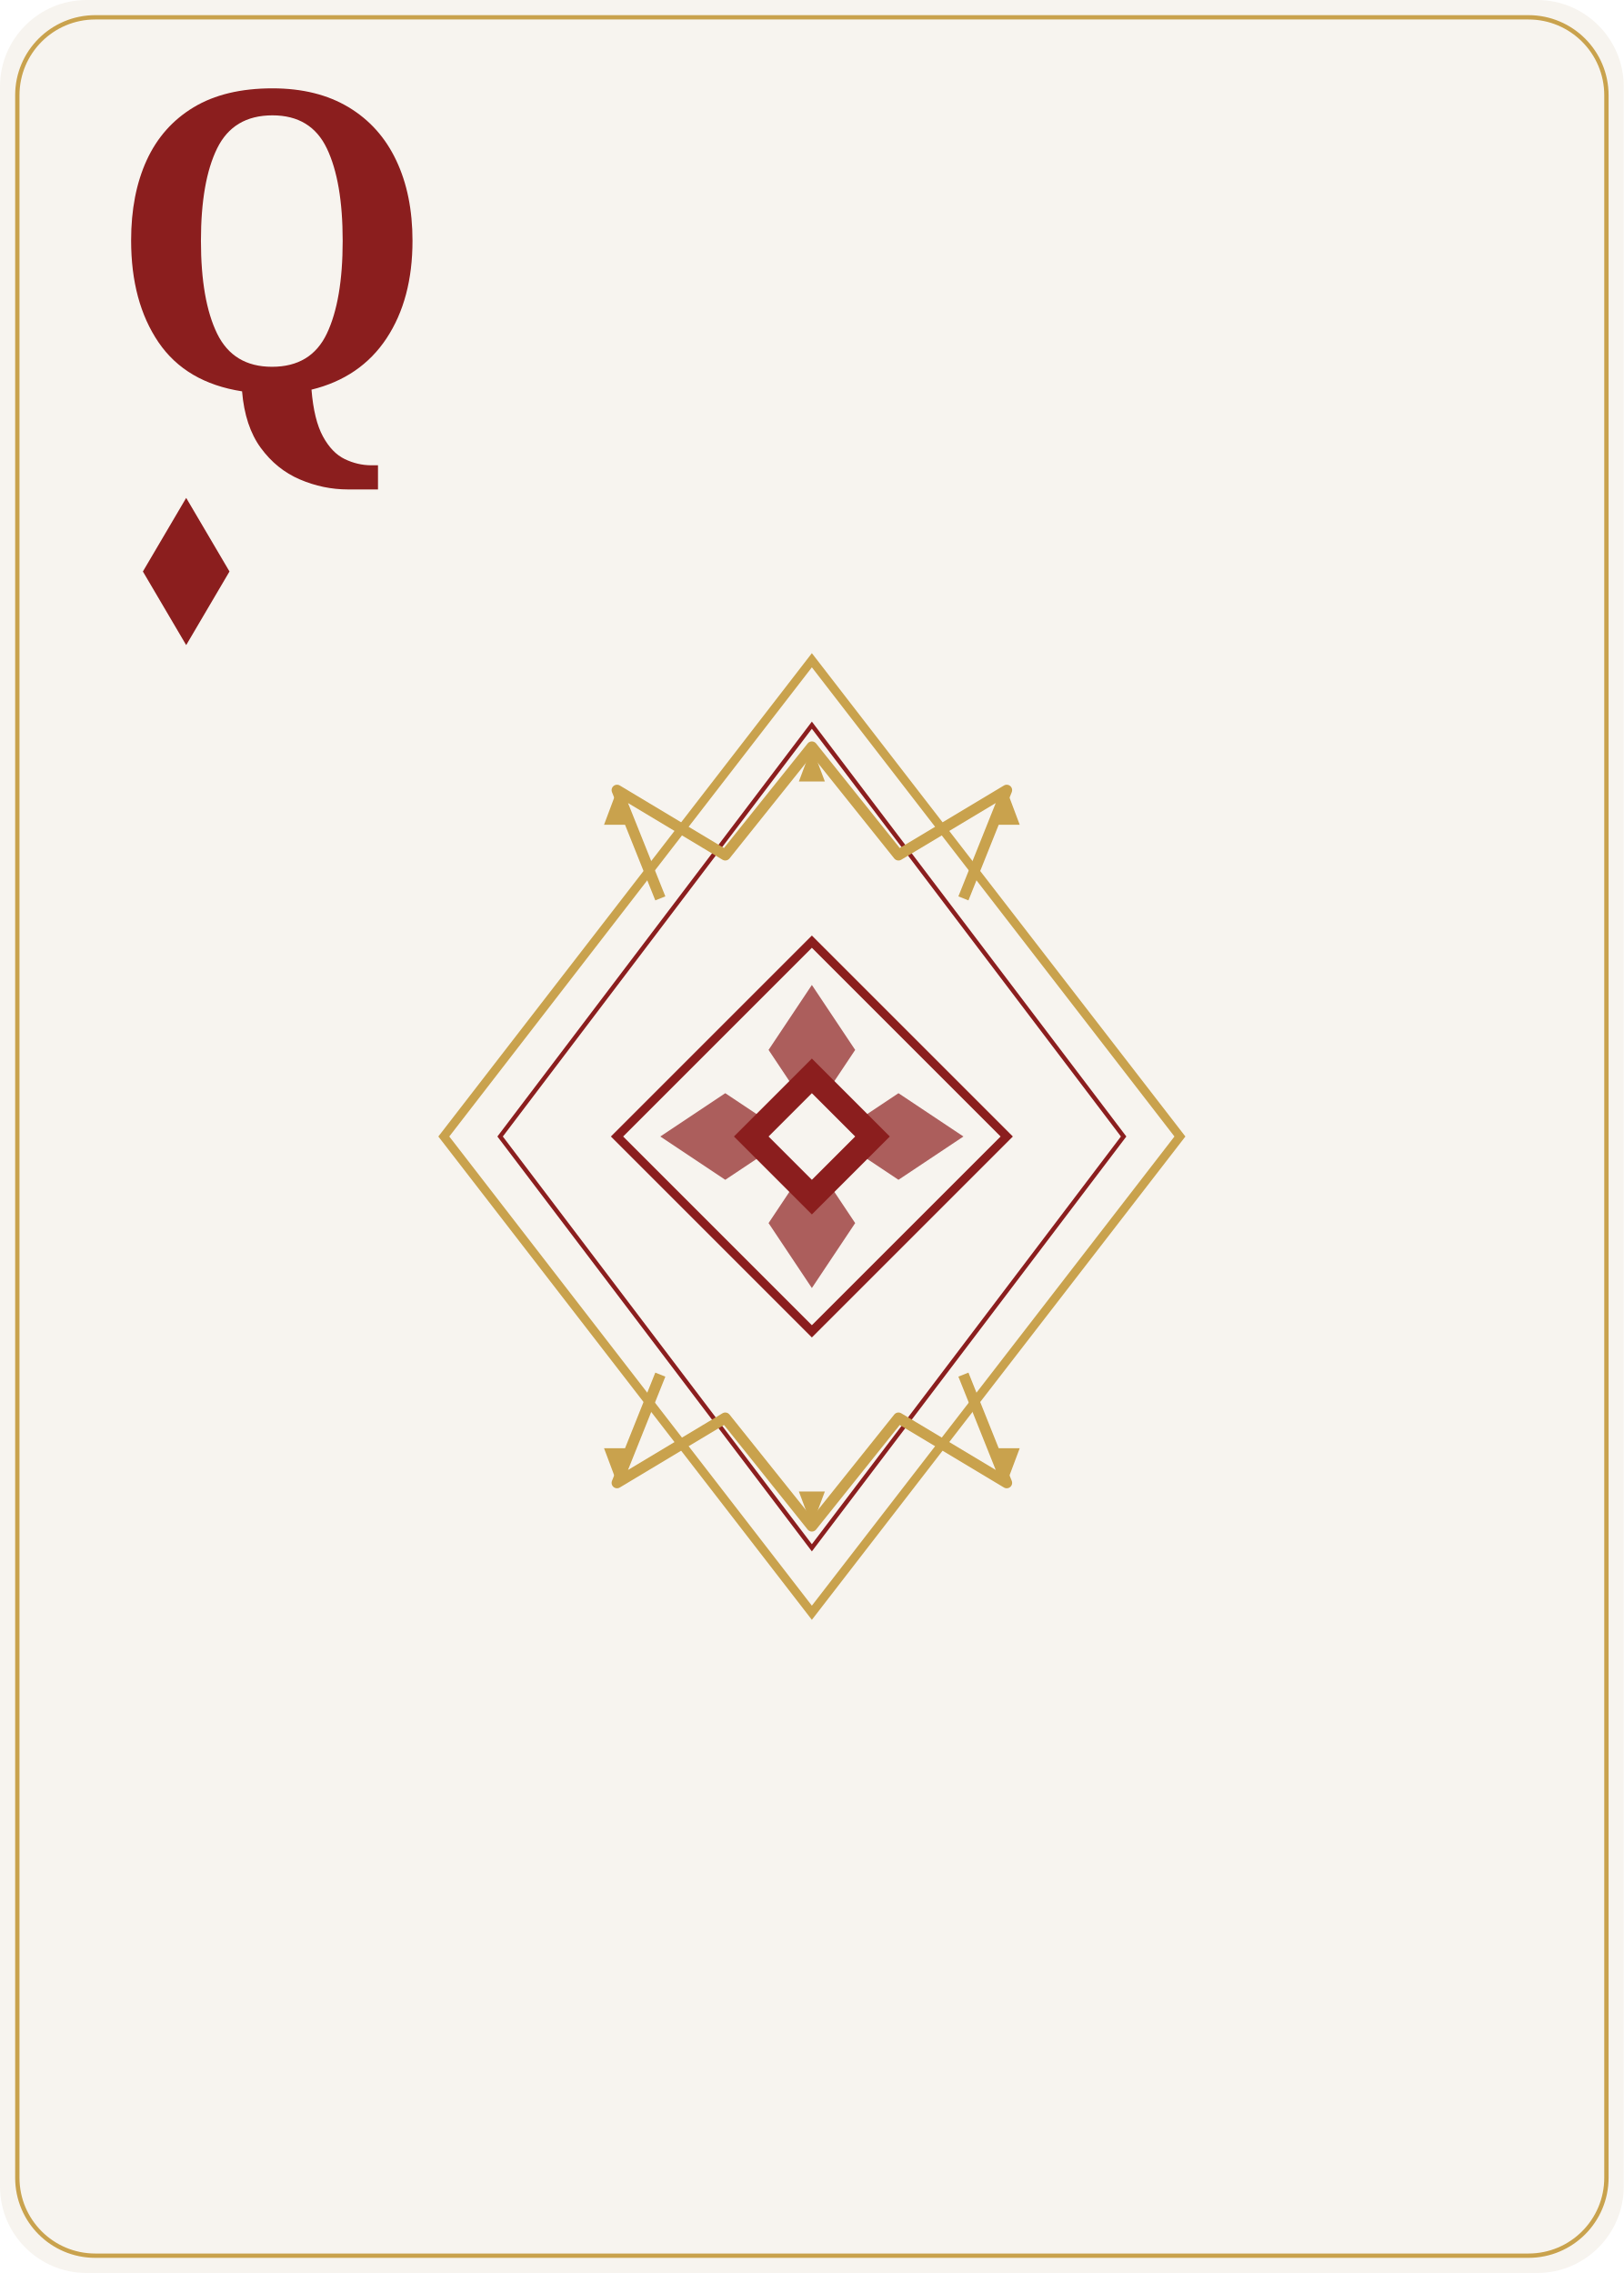
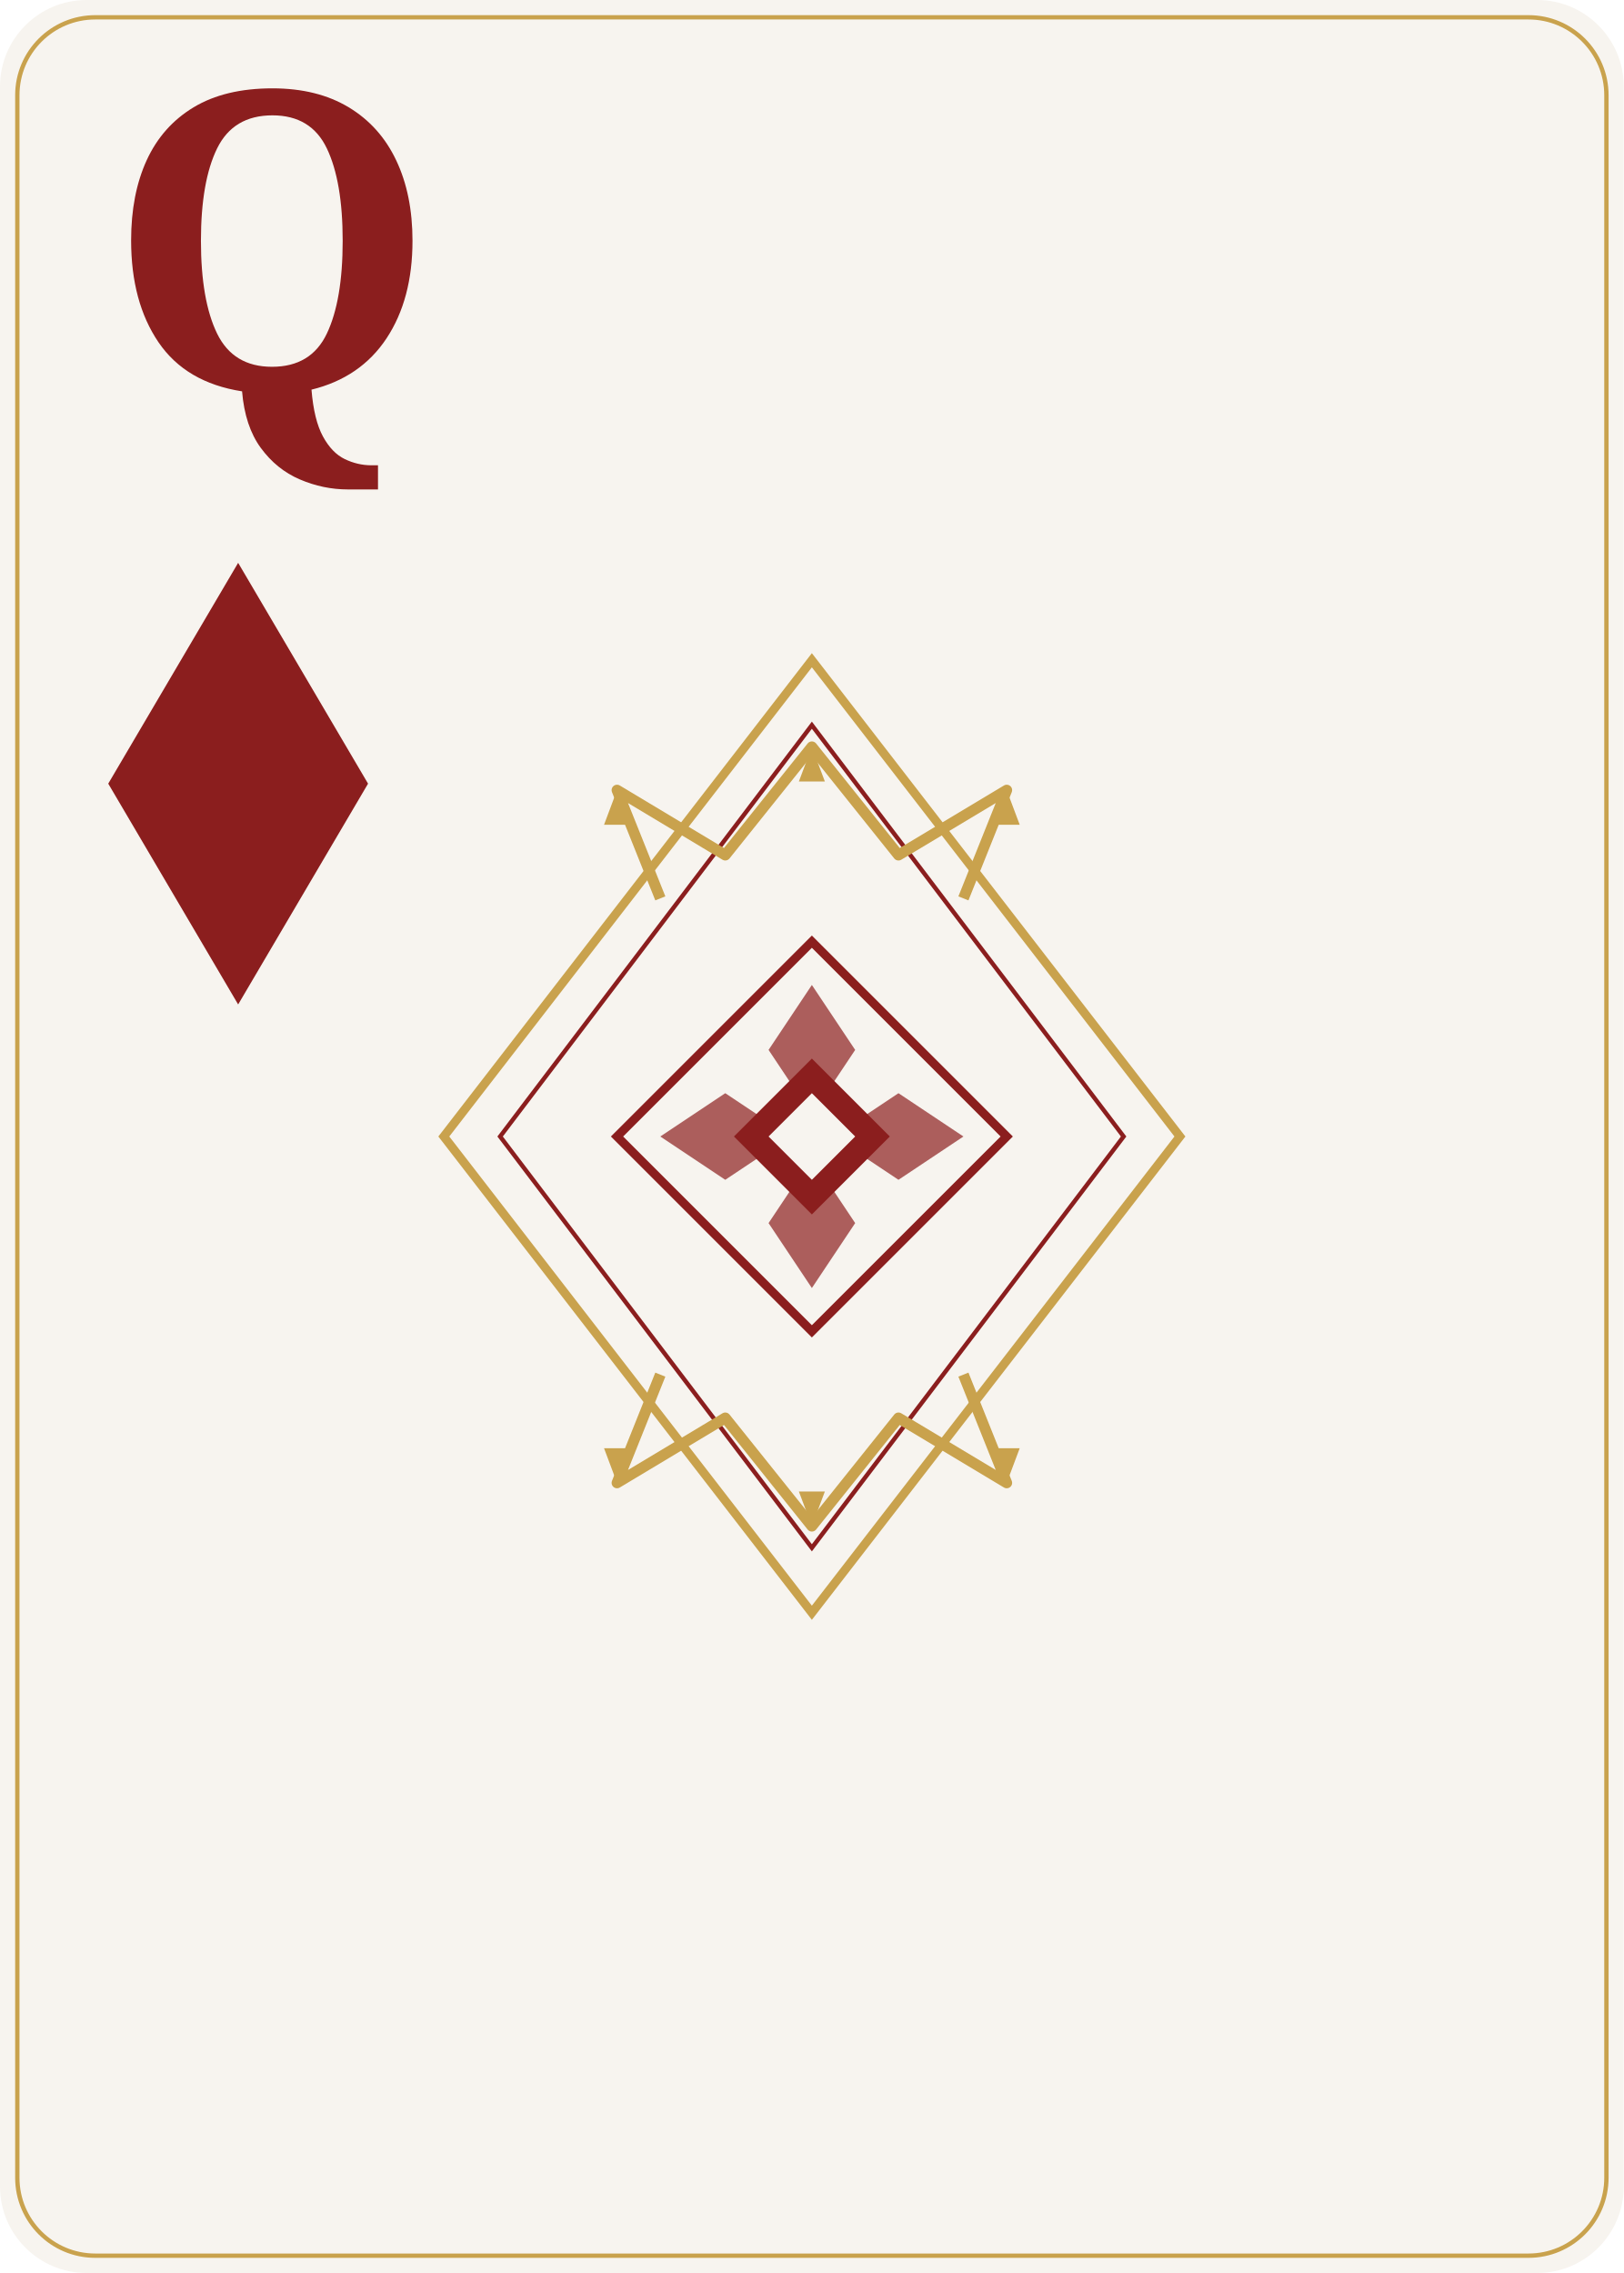
<svg xmlns="http://www.w3.org/2000/svg" viewBox="0 0 375 525" width="375" height="525">
  <rect x="0" y="0" width="375" height="525" rx="20" ry="20" fill="#F7F4EF" />
  <rect x="4" y="4" width="367" height="517" rx="18" ry="18" fill="none" stroke="#C9A24D" stroke-width="1" />
  <g transform="translate(25, 90)">
    <text x="0" y="0" font-family="Georgia, serif" font-size="96" font-weight="bold" fill="#8B1E1E">Q</text>
-     <polygon points="15,15 25,32 15,49 5,32" fill="#8B1E1E" transform="translate(3, 10)" />
+     <g transform="translate(-15, -5) scale(3)">
+       <polygon points="15,15 25,32 15,49 5,32" fill="#8B1E1E" />
+     </g>
  </g>
  <g transform="translate(187.5, 262.5)">
    <polygon points="0,-110 85,0 0,110 -85,0" fill="none" stroke="#C9A24D" stroke-width="2" />
    <polygon points="0,-95 72,0 0,95 -72,0" fill="none" stroke="#8B1E1E" stroke-width="1" />
    <path d="M-35 -55 L-45 -80 L-20 -65 L0 -90 L20 -65 L45 -80 L35 -55" fill="none" stroke="#C9A24D" stroke-width="2.5" stroke-linejoin="round" />
    <polygon points="-45,-80 -42,-72 -48,-72" fill="#C9A24D" />
    <polygon points="0,-90 3,-82 -3,-82" fill="#C9A24D" />
    <polygon points="45,-80 48,-72 42,-72" fill="#C9A24D" />
    <polygon points="0,-45 45,0 0,45 -45,0" fill="none" stroke="#8B1E1E" stroke-width="2" />
    <polygon points="0,-35 10,-20 0,-5 -10,-20" fill="#8B1E1E" opacity="0.7" />
    <polygon points="0,35 10,20 0,5 -10,20" fill="#8B1E1E" opacity="0.7" />
    <polygon points="-35,0 -20,10 -5,0 -20,-10" fill="#8B1E1E" opacity="0.7" />
    <polygon points="35,0 20,10 5,0 20,-10" fill="#8B1E1E" opacity="0.7" />
    <polygon points="0,-18 18,0 0,18 -18,0" fill="#8B1E1E" />
    <polygon points="0,-10 10,0 0,10 -10,0" fill="#F7F4EF" />
    <path d="M-35 55 L-45 80 L-20 65 L0 90 L20 65 L45 80 L35 55" fill="none" stroke="#C9A24D" stroke-width="2.5" stroke-linejoin="round" />
    <polygon points="-45,80 -42,72 -48,72" fill="#C9A24D" />
    <polygon points="0,90 3,82 -3,82" fill="#C9A24D" />
    <polygon points="45,80 48,72 42,72" fill="#C9A24D" />
  </g>
</svg>
